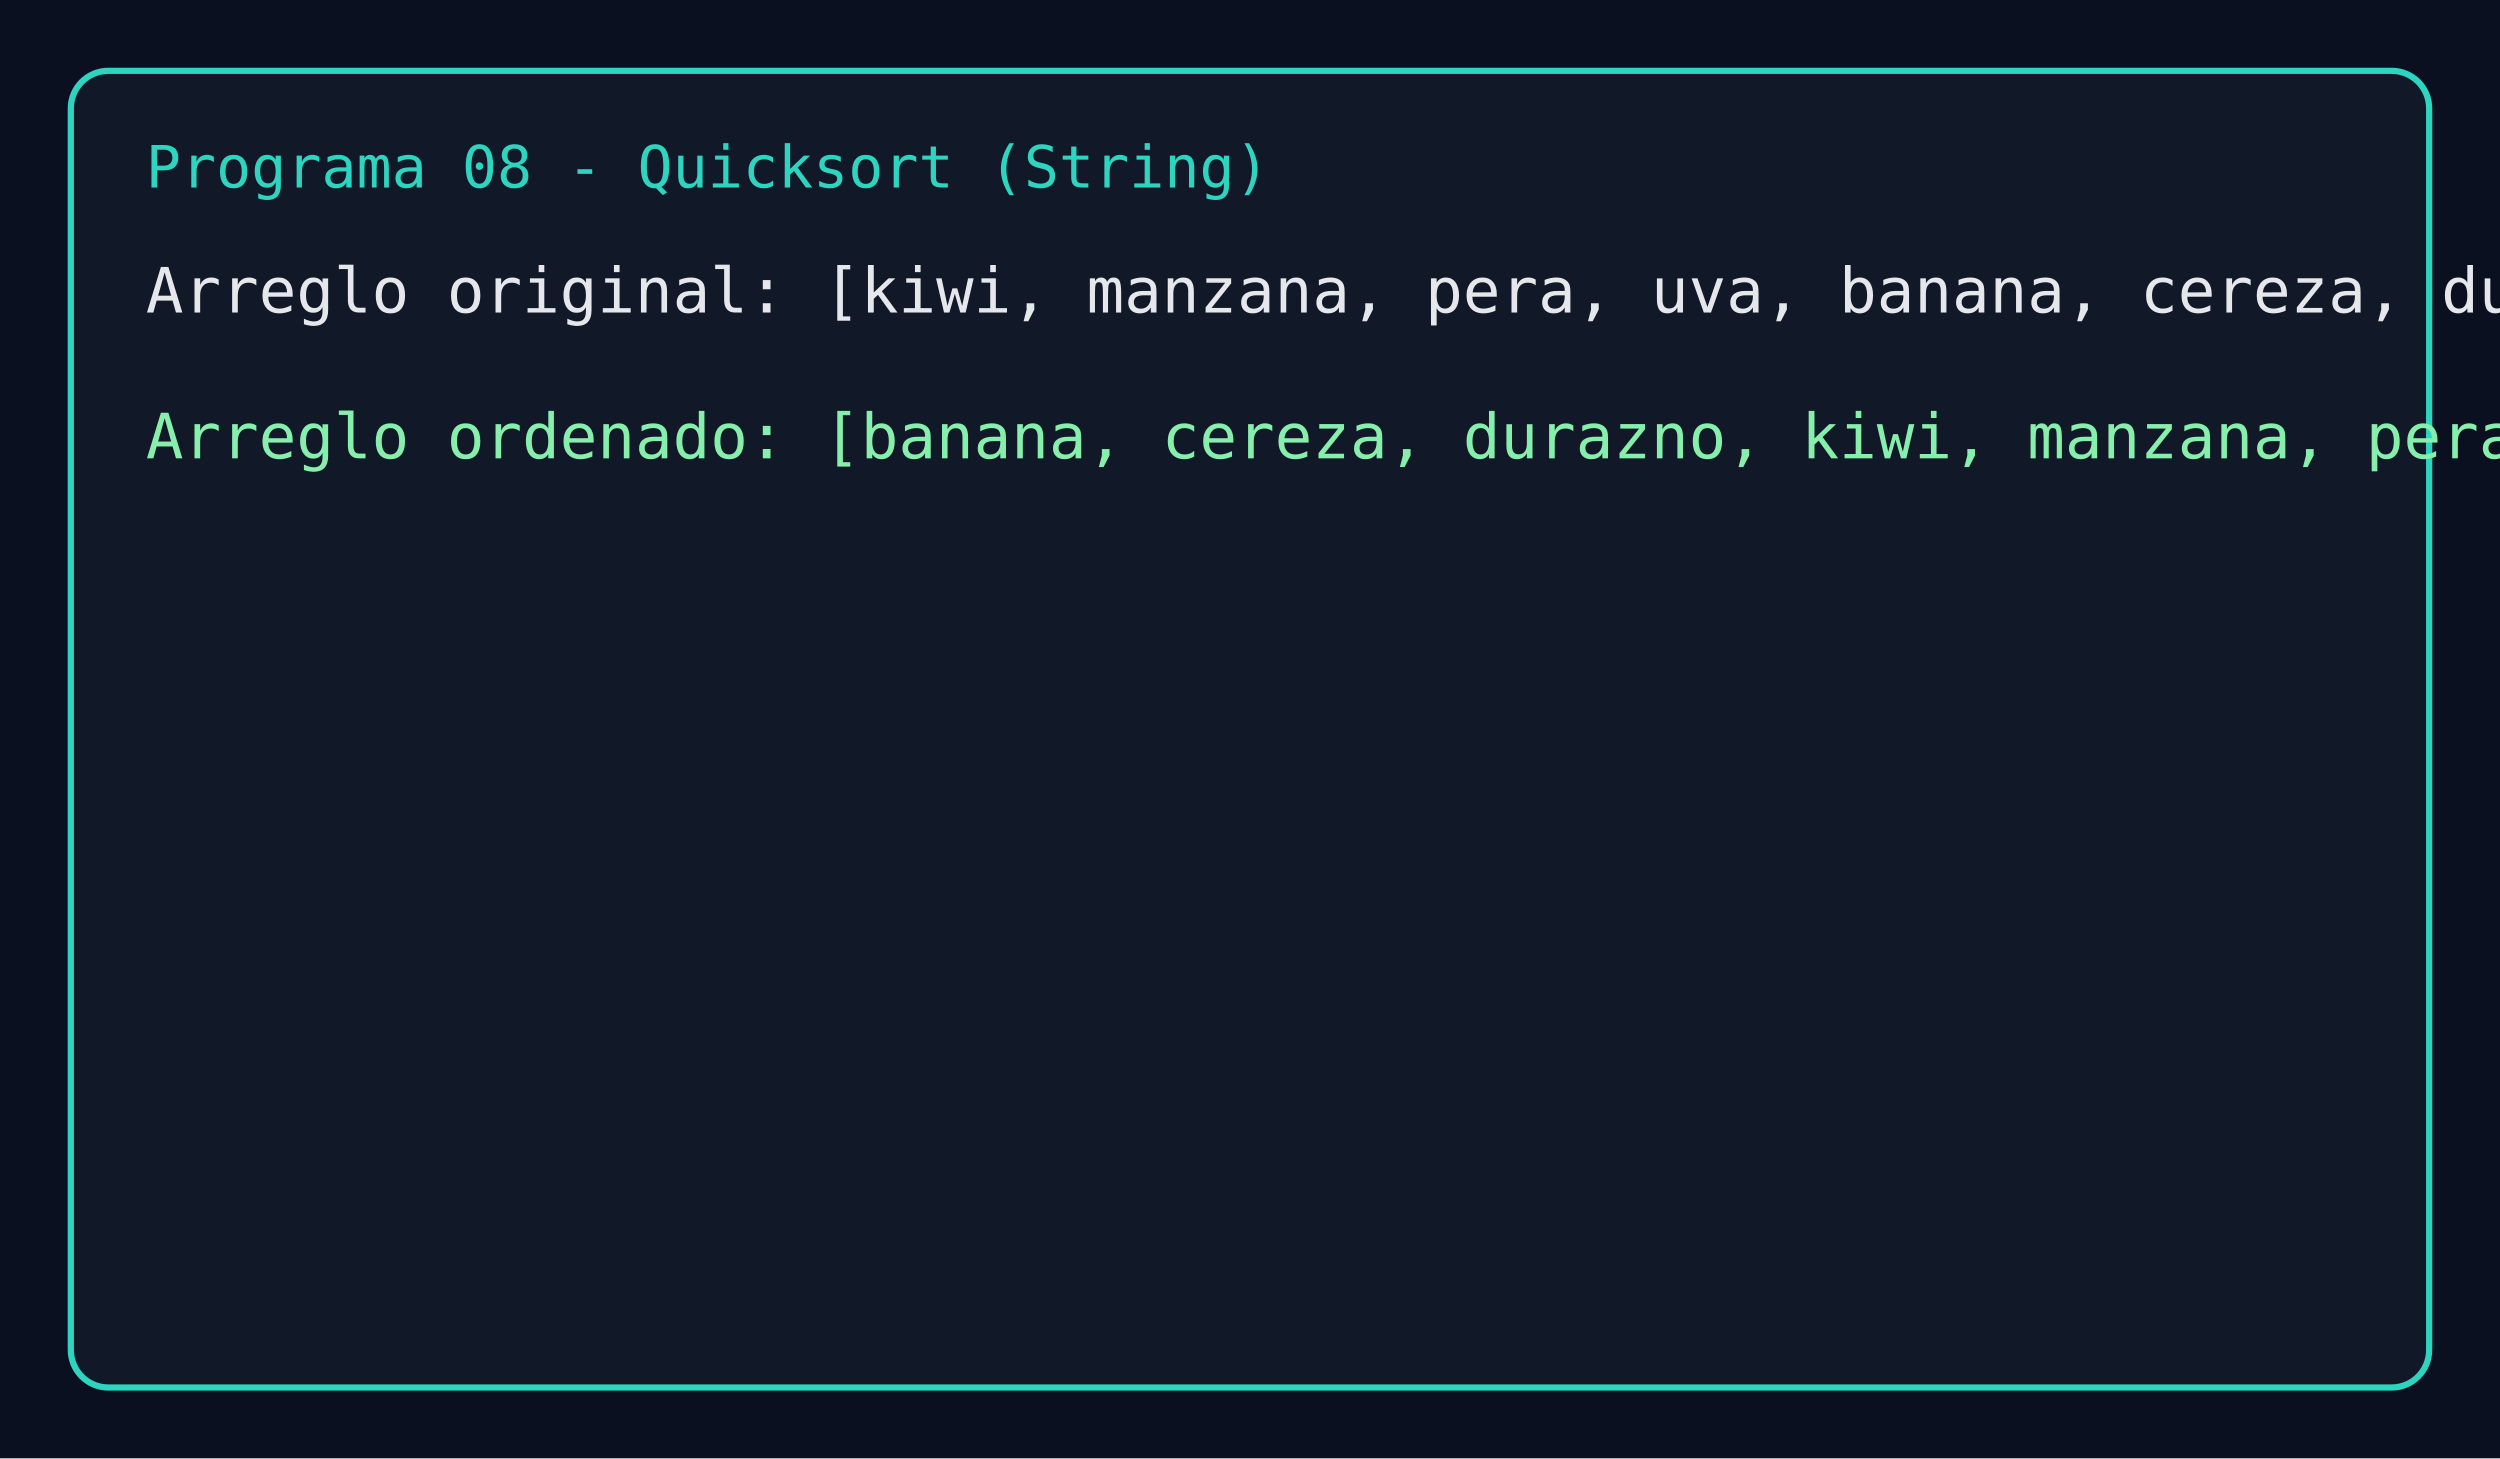
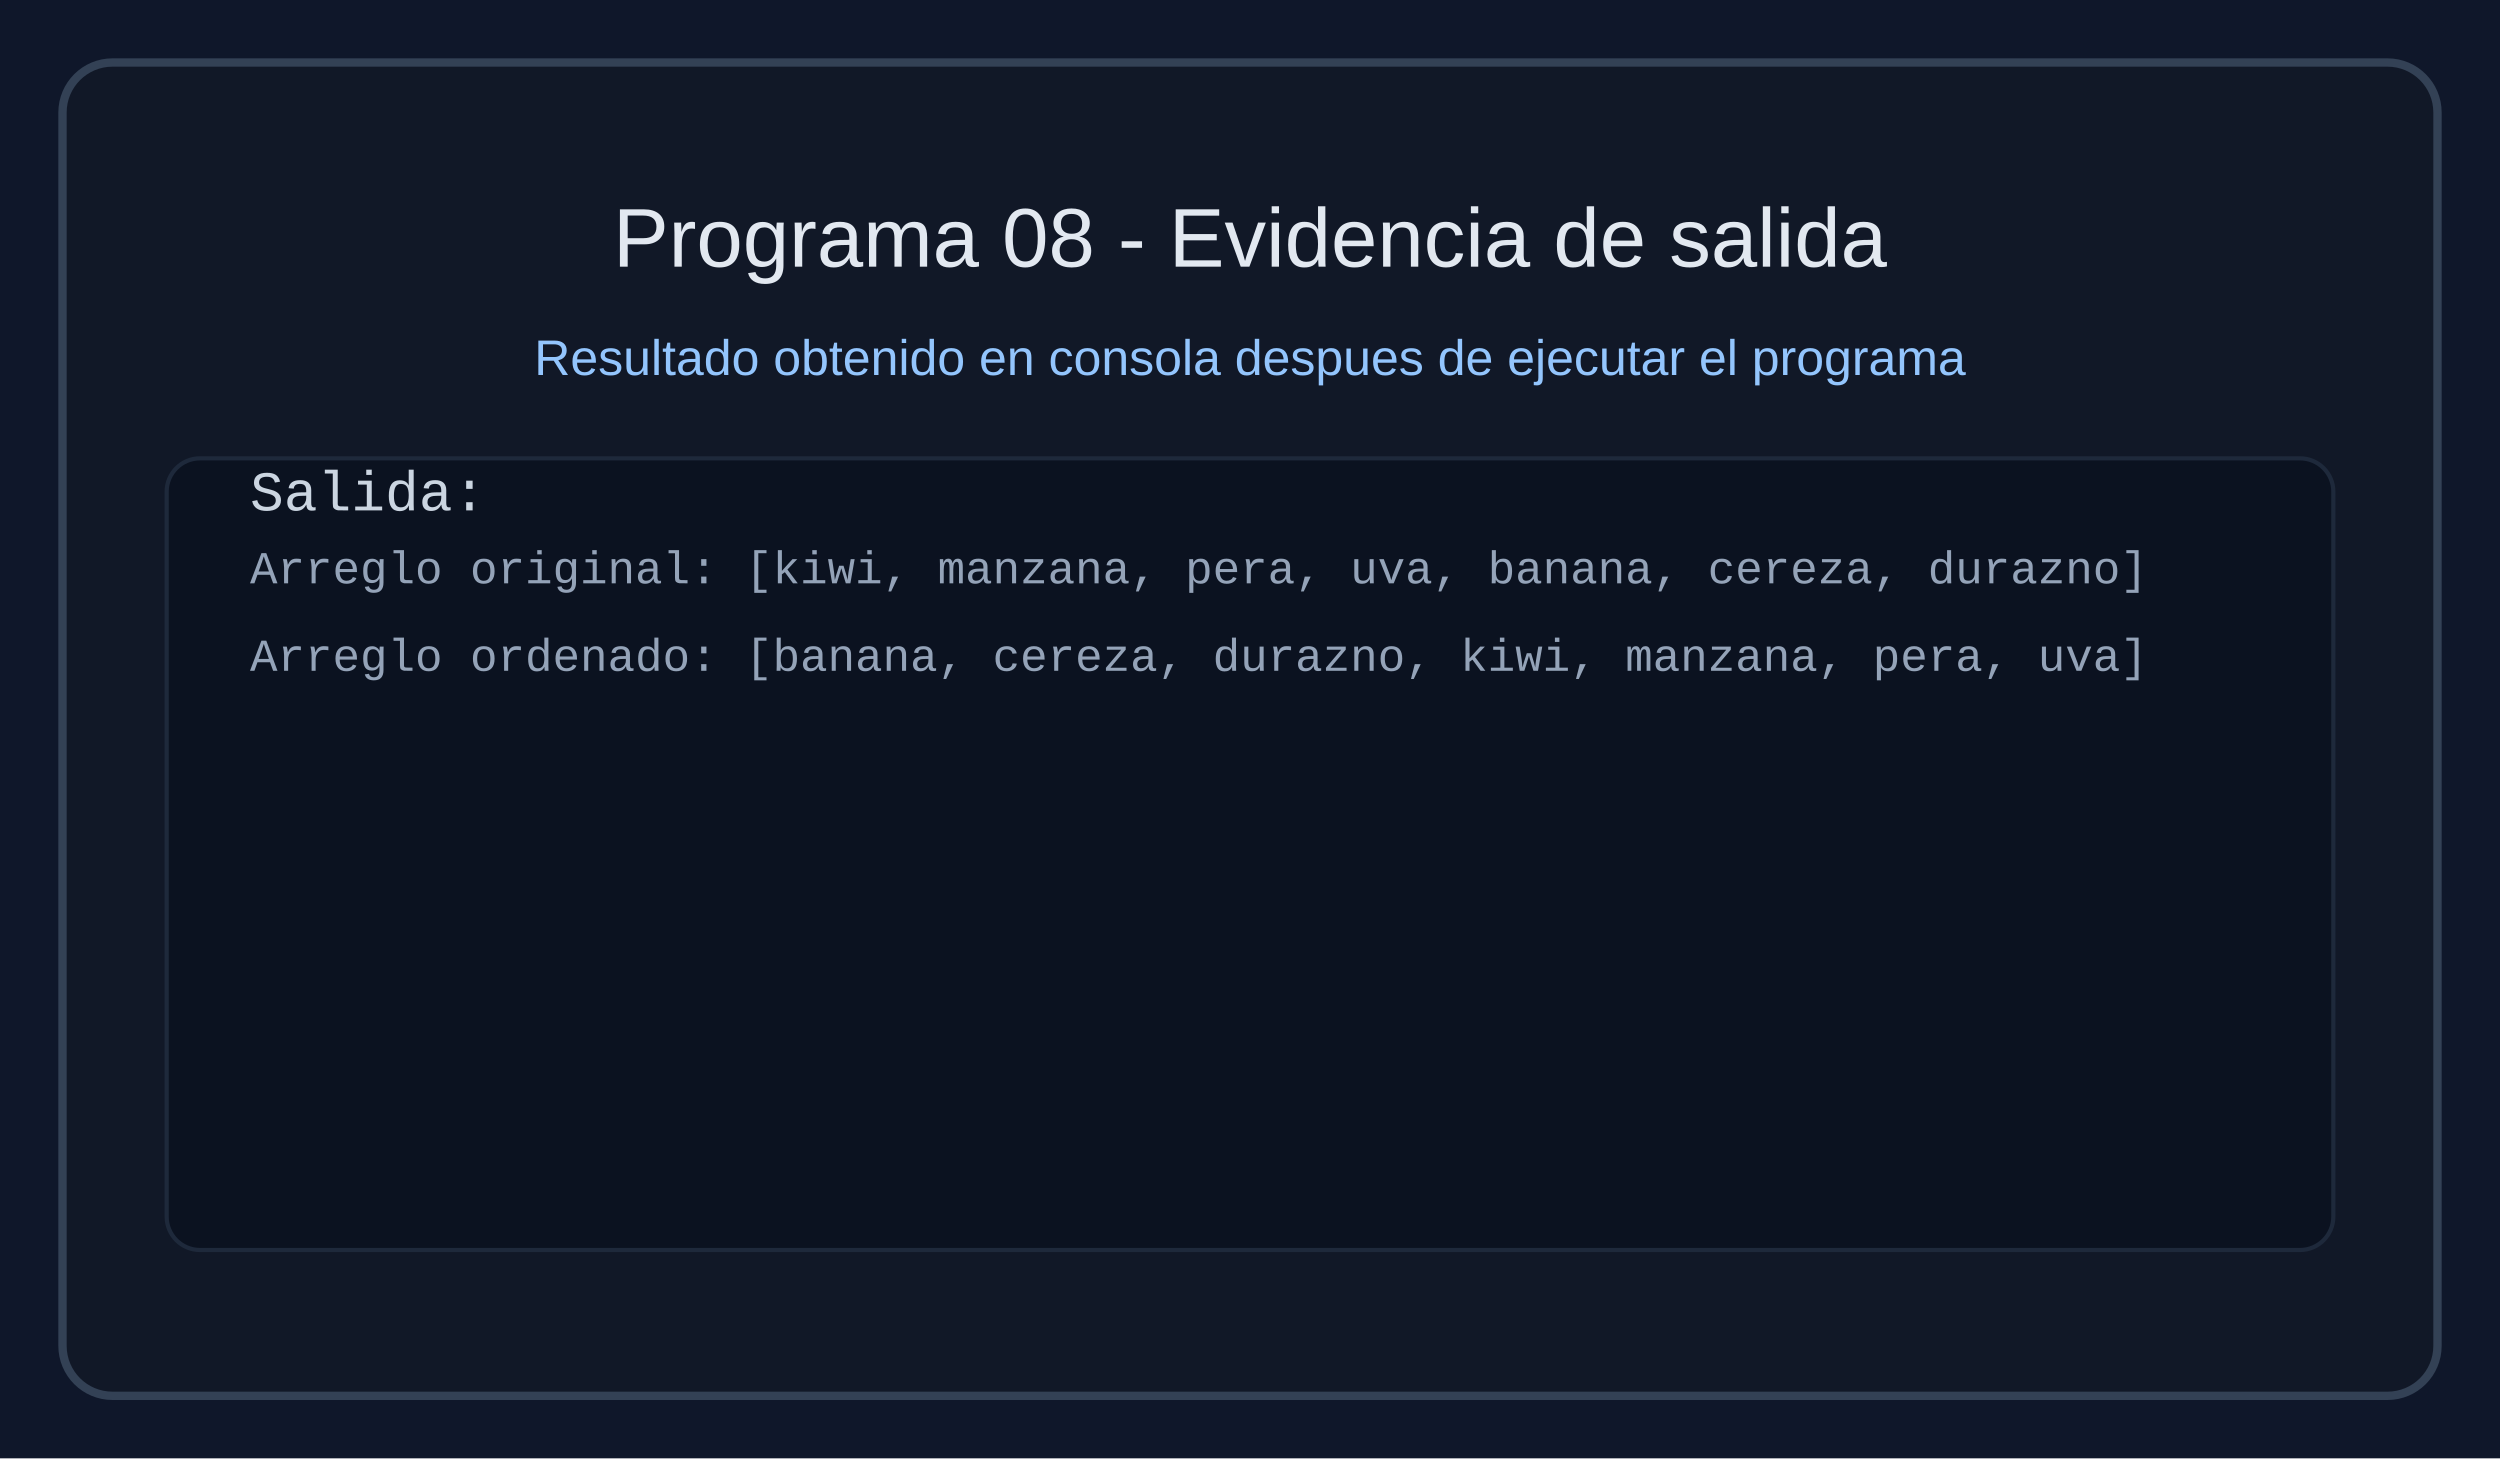
<svg xmlns="http://www.w3.org/2000/svg" width="1200" height="700" viewBox="0 0 1200 700" role="img" aria-labelledby="title desc">
-   <rect width="1200" height="700" fill="#0b1020" />
-   <rect x="34" y="34" width="1132" height="632" rx="18" fill="#111827" stroke="#2dd4bf" stroke-width="3" />
-   <text x="70" y="90" fill="#2dd4bf" font-family="Consolas, monospace" font-size="28">Programa 08 - Quicksort (String)</text>
-   <text x="70" y="150" fill="#e5e7eb" font-family="Consolas, monospace" font-size="30">Arreglo original: [kiwi, manzana, pera, uva, banana, cereza, durazno]</text>
-   <text x="70" y="220" fill="#86efac" font-family="Consolas, monospace" font-size="30">Arreglo ordenado: [banana, cereza, durazno, kiwi, manzana, pera, uva]</text>
+   <rect width="1200" height="700" fill="#0f172a" />
+   <rect x="30" y="30" width="1140" height="640" rx="24" fill="#111827" stroke="#334155" stroke-width="4" />
+   <text x="600" y="128" text-anchor="middle" fill="#e2e8f0" font-family="Arial, sans-serif" font-size="40">Programa 08 - Evidencia de salida</text>
+   <text x="600" y="180" text-anchor="middle" fill="#93c5fd" font-family="Arial, sans-serif" font-size="24">Resultado obtenido en consola despues de ejecutar el programa</text>
+   <rect x="80" y="220" width="1040" height="380" rx="16" fill="#0b1220" stroke="#1e293b" stroke-width="2" />
+   <text x="120" y="245" fill="#cbd5e1" font-family="Courier New, monospace" font-size="27">Salida:</text>
+   <text x="120" y="280" fill="#94a3b8" font-family="Courier New, monospace" font-size="22">Arreglo original: [kiwi, manzana, pera, uva, banana, cereza, durazno]</text>
+   <text x="120" y="322" fill="#94a3b8" font-family="Courier New, monospace" font-size="22">Arreglo ordenado: [banana, cereza, durazno, kiwi, manzana, pera, uva]</text>
</svg>
